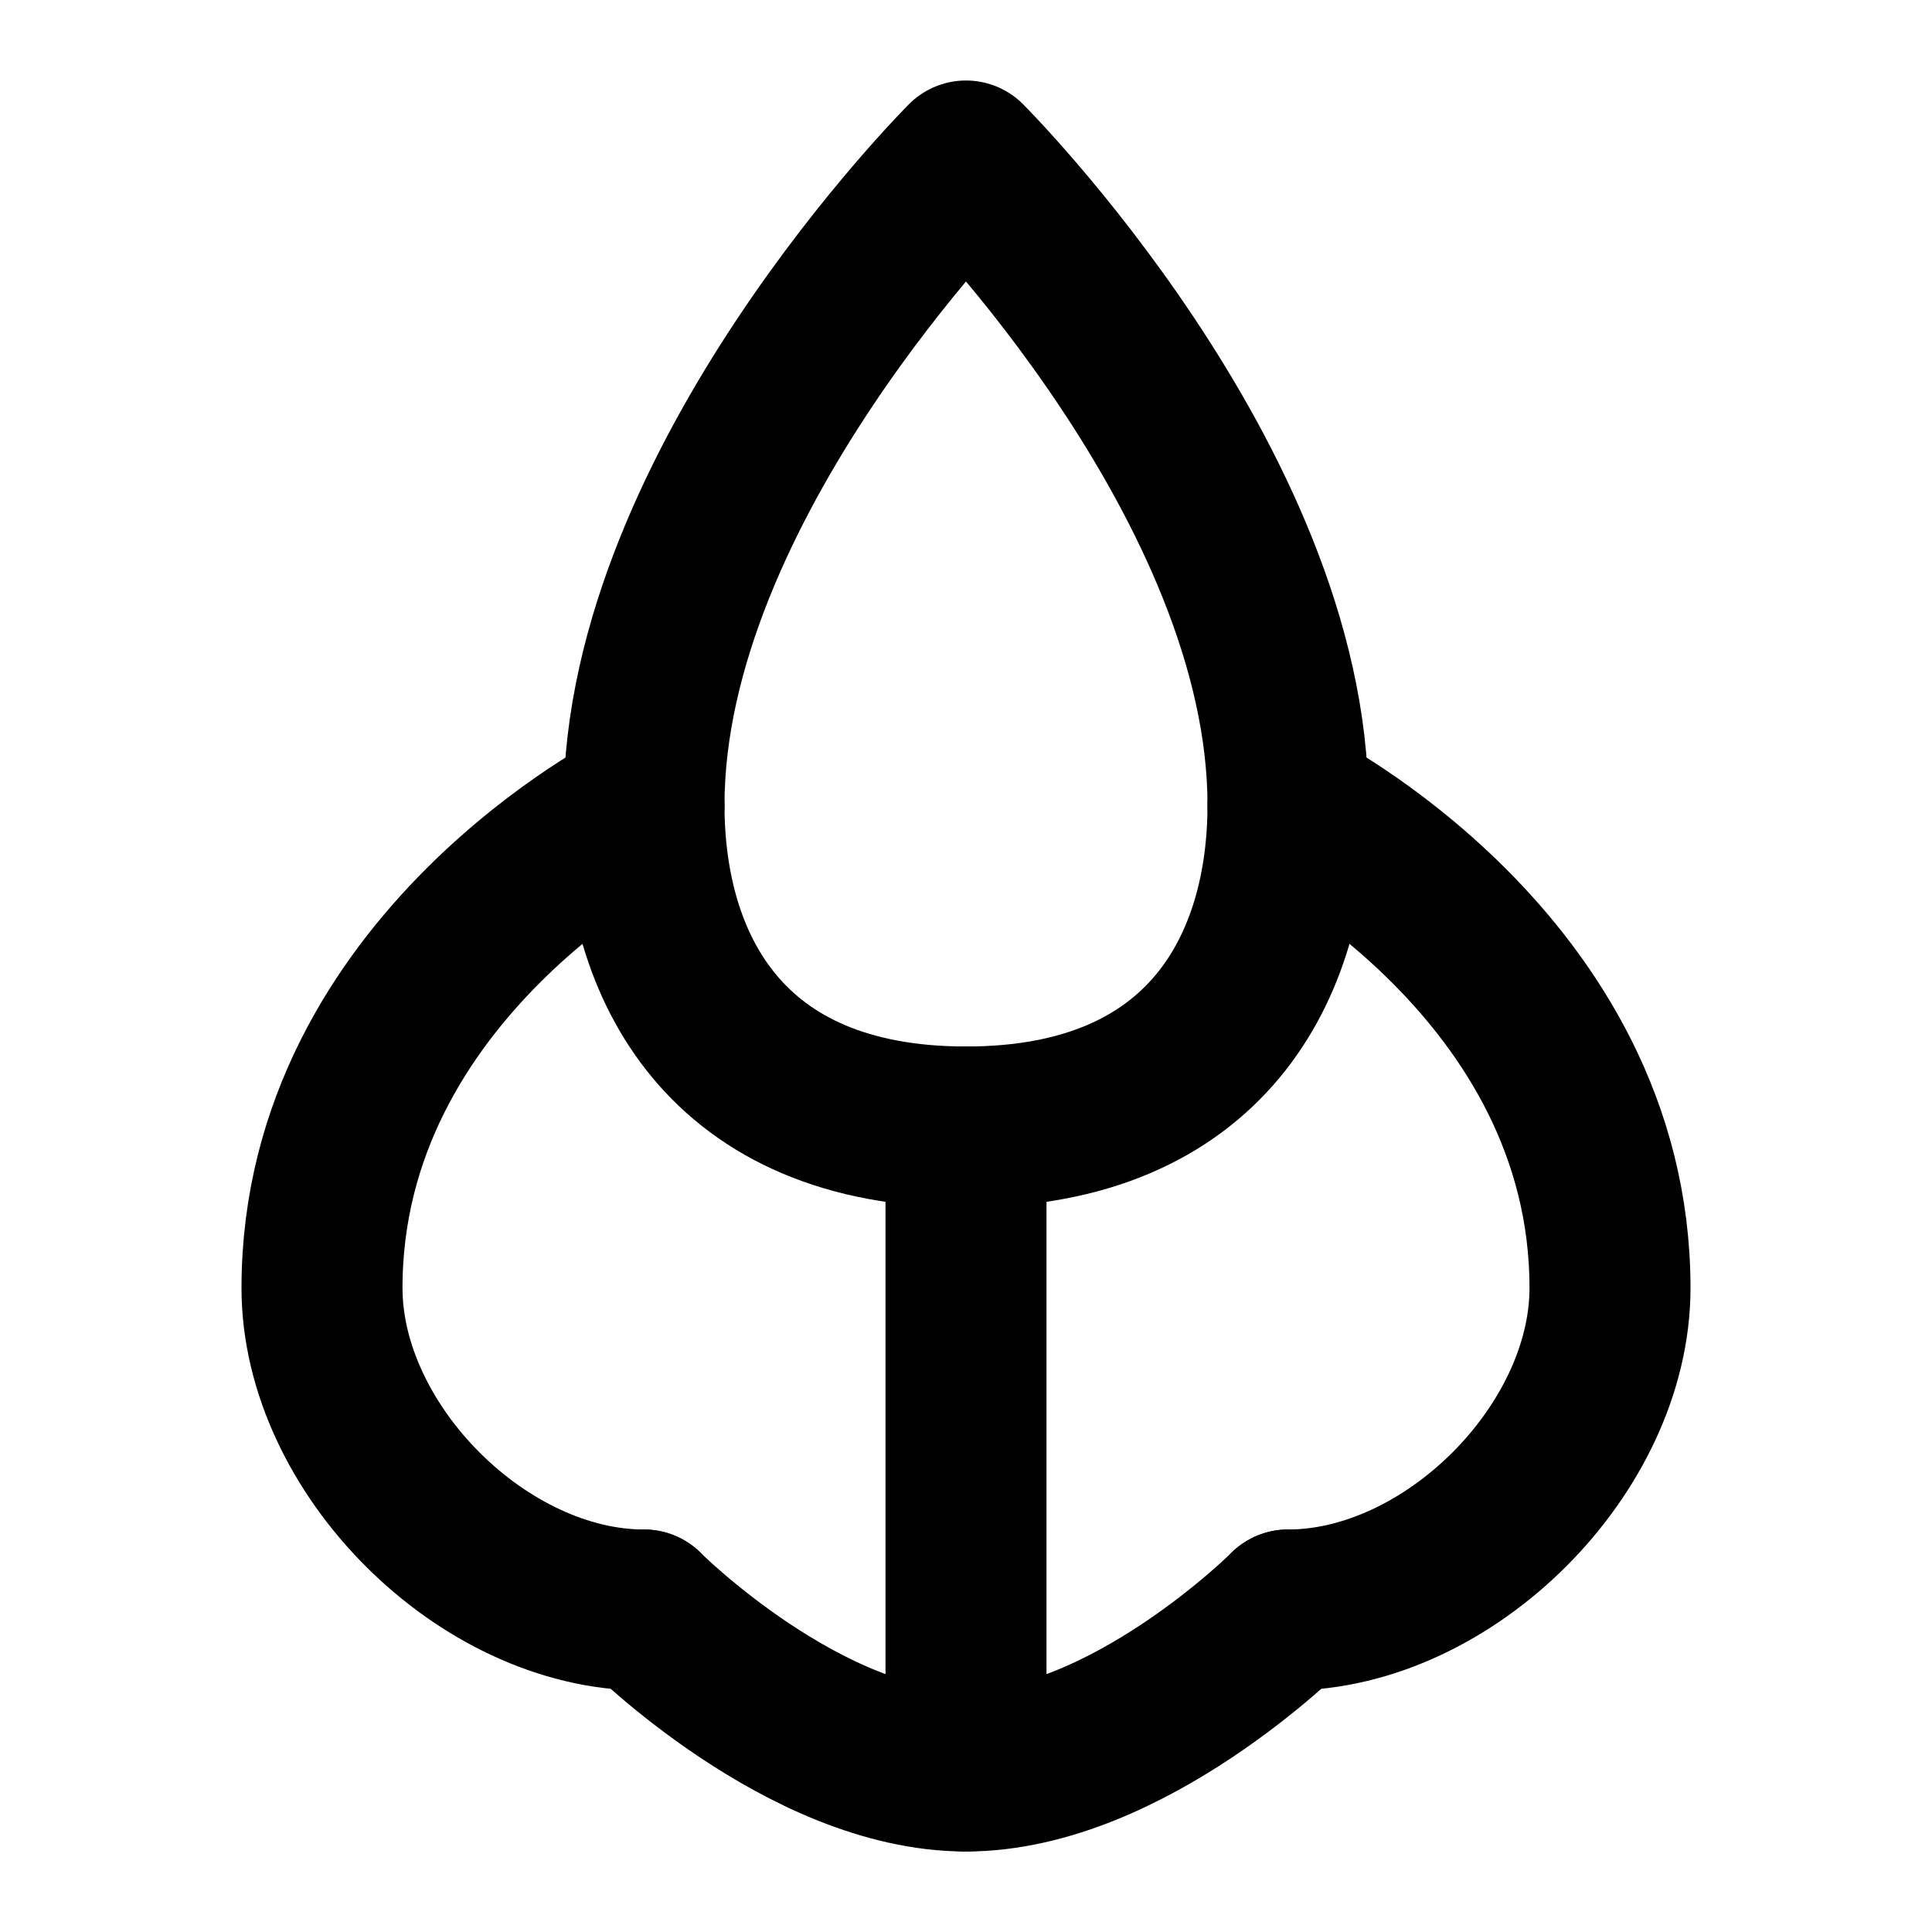
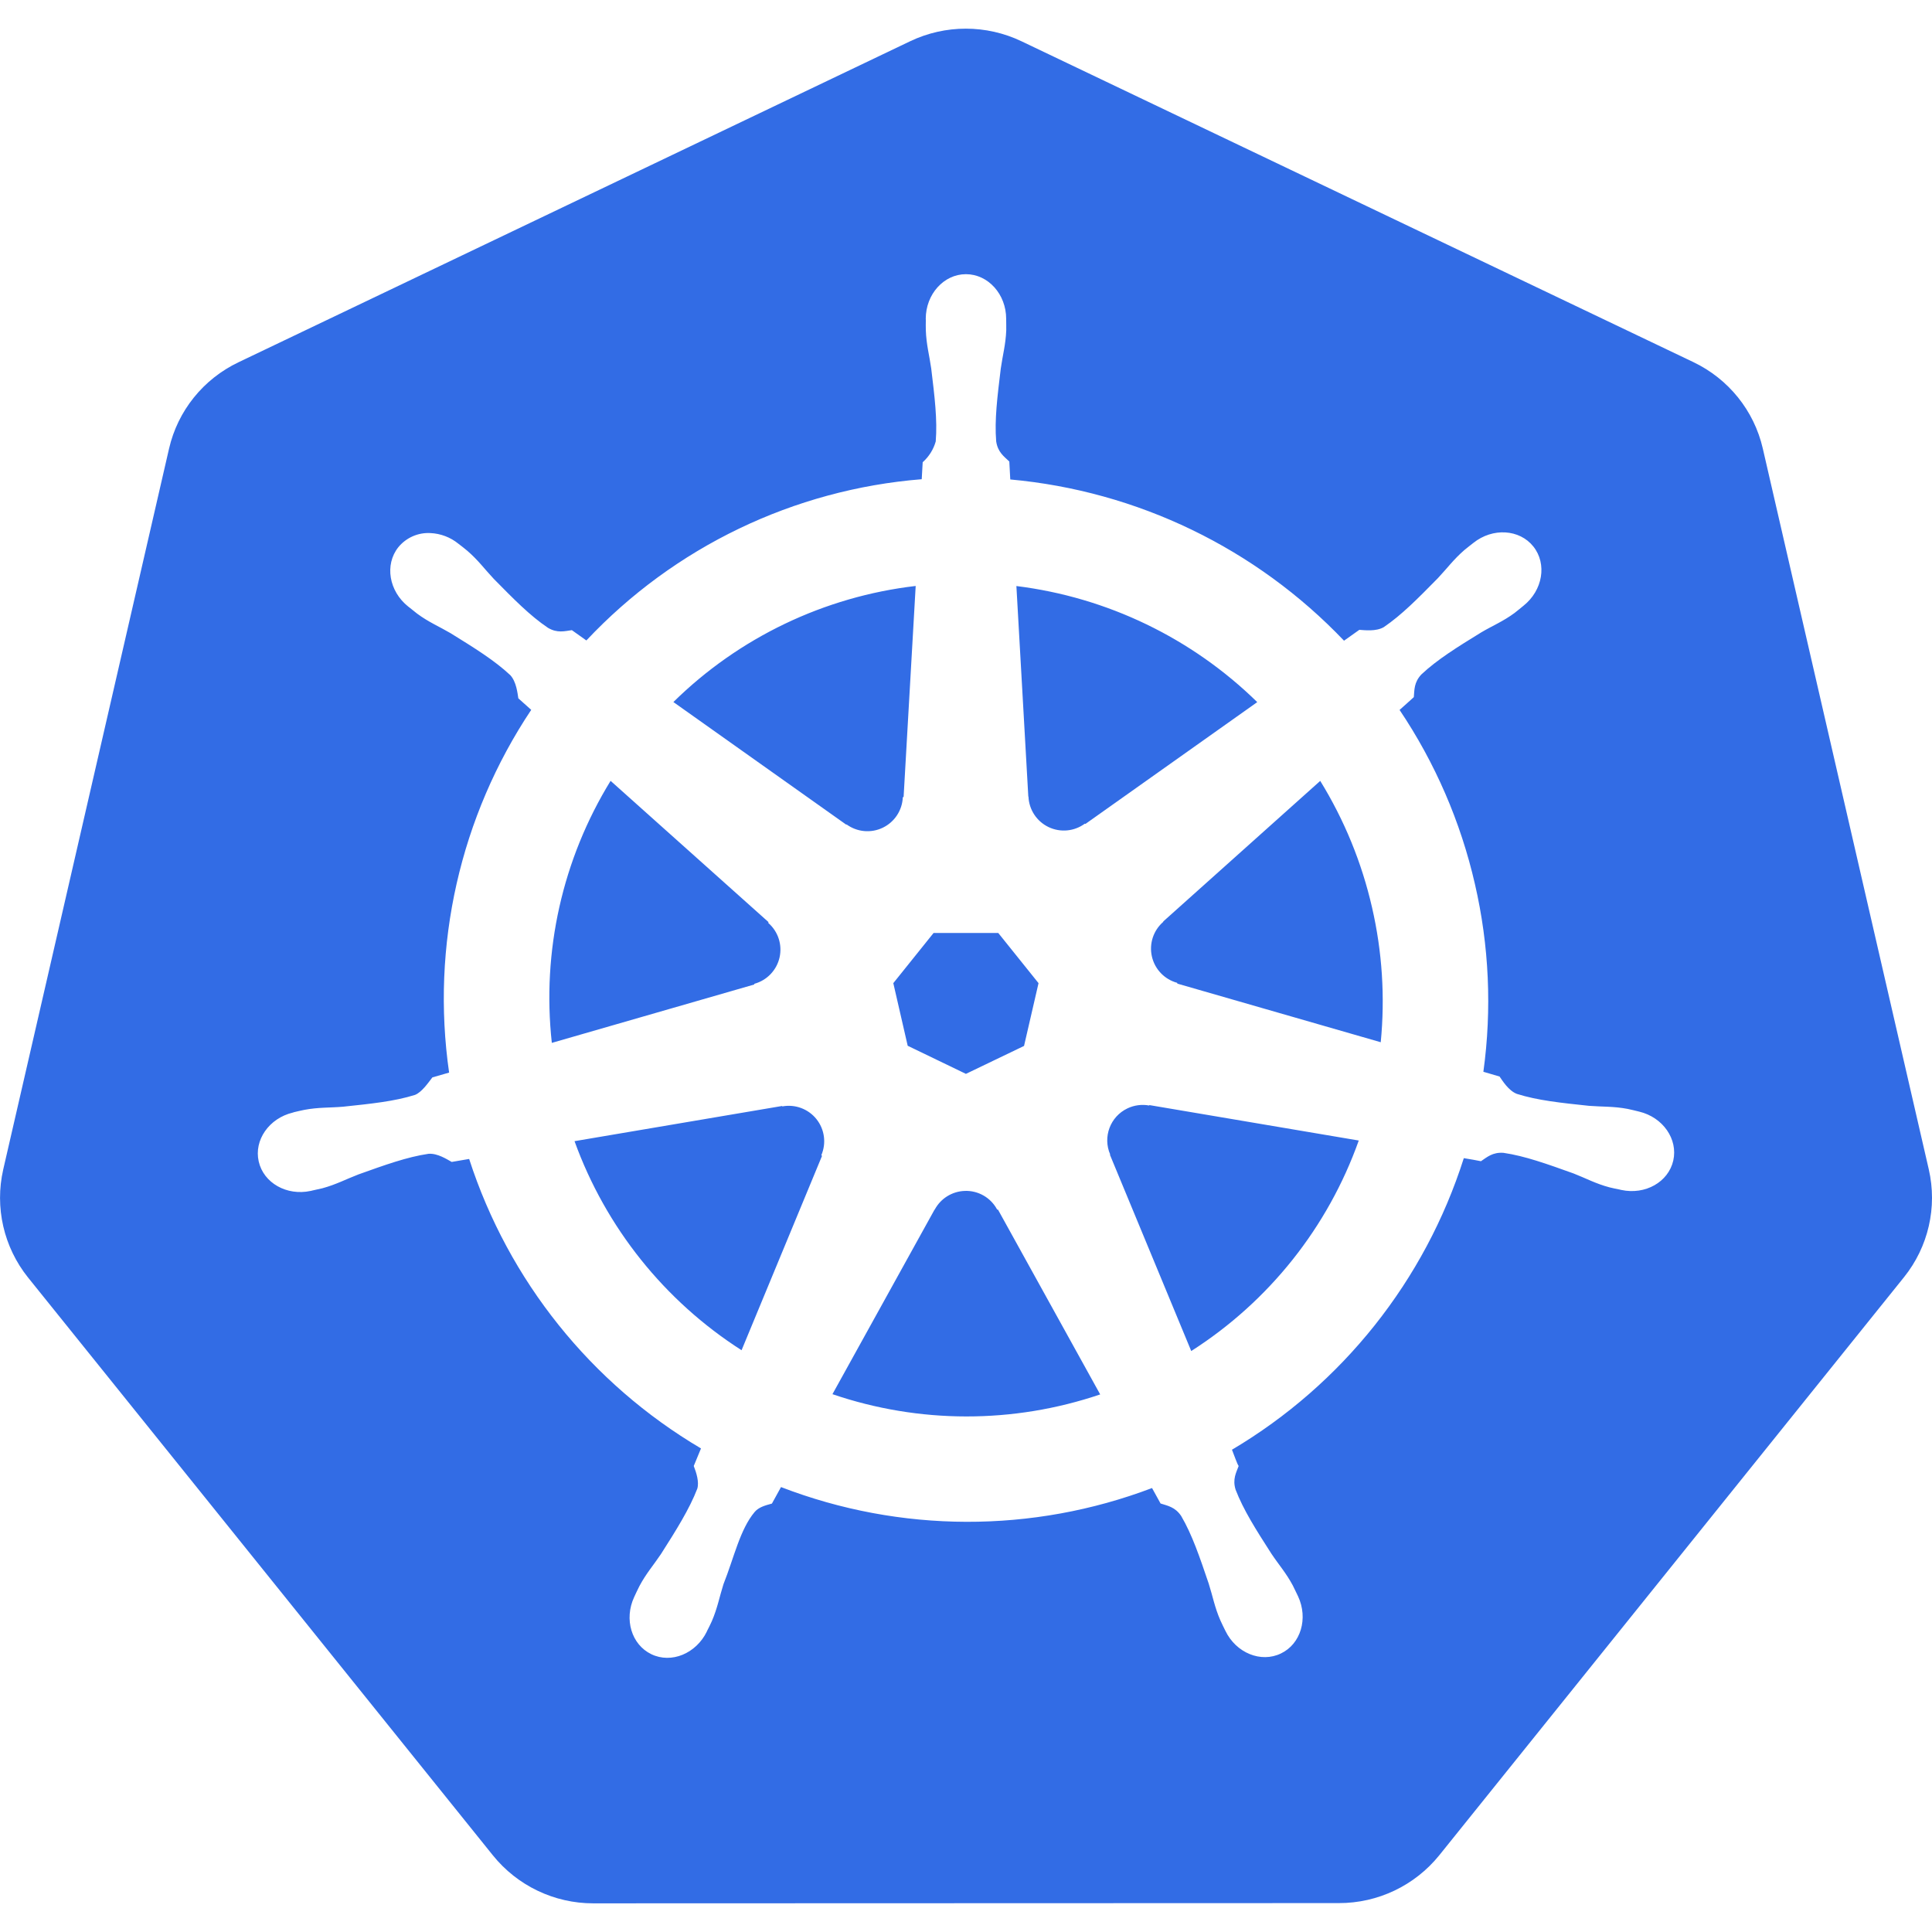
- <svg xmlns="http://www.w3.org/2000/svg" width="48" height="48" viewBox="0 0 24 24" fill="none">
-   <path d="M12 2C12 2 8 6 8 10C8 12 9 14 12 14C15 14 16 12 16 10C16 6 12 2 12 2Z" stroke="currentColor" stroke-width="2" stroke-linecap="round" stroke-linejoin="round" />
-   <path d="M8 10C8 10 4 12 4 16C4 18 6 20 8 20" stroke="currentColor" stroke-width="2" stroke-linecap="round" stroke-linejoin="round" />
-   <path d="M16 10C16 10 20 12 20 16C20 18 18 20 16 20" stroke="currentColor" stroke-width="2" stroke-linecap="round" stroke-linejoin="round" />
-   <path d="M12 14C12 14 12 18 12 20C12 22 12 22 12 22" stroke="currentColor" stroke-width="2" stroke-linecap="round" stroke-linejoin="round" />
-   <path d="M8 20C8 20 10 22 12 22C14 22 16 20 16 20" stroke="currentColor" stroke-width="2" stroke-linecap="round" stroke-linejoin="round" />
+ <svg xmlns="http://www.w3.org/2000/svg" fill="#326CE5" role="img" viewBox="0 0 24 24">
+   <path d="M10.204 14.35l.007.01-.999 2.413a5.171 5.171 0 0 1-2.075-2.597l2.578-.437.004.005a.44.44 0 0 1 .484.606zm-.833-2.129a.44.44 0 0 0 .173-.756l.002-.011L7.585 9.7a5.143 5.143 0 0 0-.73 3.255l2.514-.725.002-.009zm1.145-1.98a.44.44 0 0 0 .699-.337l.01-.005.15-2.62a5.144 5.144 0 0 0-3.01 1.442l2.147 1.523.004-.002zm.76 2.75l.723.349.722-.347.18-.78-.5-.623h-.804l-.5.623.179.779zm1.5-3.095a.44.44 0 0 0 .7.336l.008.003 2.134-1.513a5.188 5.188 0 0 0-2.992-1.442l.148 2.615.002.001zm10.876 5.97l-5.773 7.181a1.6 1.6 0 0 1-1.248.594l-9.261.003a1.6 1.6 0 0 1-1.247-.596l-5.776-7.18a1.583 1.583 0 0 1-.307-1.34L2.1 5.573c.108-.47.425-.864.863-1.073L11.305.513a1.606 1.606 0 0 1 1.385 0l8.345 3.985c.438.209.755.604.863 1.073l2.062 8.955c.108.47-.005.963-.308 1.34zm-3.289-2.057c-.042-.01-.103-.026-.145-.034-.174-.033-.315-.025-.479-.038-.35-.037-.638-.067-.895-.148-.105-.04-.18-.165-.216-.216l-.201-.059a6.45 6.45 0 0 0-.105-2.332 6.465 6.465 0 0 0-.936-2.163c.052-.047.15-.133.177-.159.008-.09.001-.183.094-.282.197-.185.444-.338.743-.522.142-.084.273-.137.415-.242.032-.024.076-.062.11-.089.24-.191.295-.52.123-.736-.172-.216-.506-.236-.745-.045-.034.027-.08.062-.111.088-.134.116-.217.23-.33.35-.246.25-.45.458-.673.609-.097.056-.239.037-.303.033l-.19.135a6.545 6.545 0 0 0-4.146-2.003l-.012-.223c-.065-.062-.143-.115-.163-.25-.022-.268.015-.557.057-.905.023-.163.061-.298.068-.475.001-.04-.001-.099-.001-.142 0-.306-.224-.555-.5-.555-.275 0-.499.249-.499.555l.001.014c0 .041-.002.092 0 .128.006.177.044.312.067.475.042.348.078.637.056.906a.545.545 0 0 1-.162.258l-.012.211a6.424 6.424 0 0 0-4.166 2.003 8.373 8.373 0 0 1-.18-.128c-.09.012-.18.04-.297-.029-.223-.15-.427-.358-.673-.608-.113-.12-.195-.234-.329-.349-.03-.026-.077-.062-.111-.088a.594.594 0 0 0-.348-.132.481.481 0 0 0-.398.176c-.172.216-.117.546.123.737l.007.005.104.083c.142.105.272.159.414.242.299.185.546.338.743.522.076.082.09.226.1.288l.16.143a6.462 6.462 0 0 0-1.02 4.506l-.208.06c-.055.072-.133.184-.215.217-.257.081-.546.11-.895.147-.164.014-.305.006-.48.039-.037.007-.09.02-.133.03l-.004.002-.007.002c-.295.071-.484.342-.423.608.061.267.349.429.645.365l.007-.001.01-.003.129-.029c.17-.046.294-.113.448-.172.33-.118.604-.217.87-.256.112-.009.23.069.288.101l.217-.037a6.5 6.5 0 0 0 2.88 3.596l-.09.218c.033.084.069.199.044.282-.097.252-.263.517-.452.813-.091.136-.185.242-.268.399-.02.037-.045.095-.064.134-.128.275-.034.591.213.71.248.12.556-.007.69-.282v-.002c.02-.039.046-.09.062-.127.07-.162.094-.301.144-.458.132-.332.205-.68.387-.897.05-.06.13-.082.215-.105l.113-.205a6.453 6.453 0 0 0 4.609.012l.106.192c.086.028.18.042.256.155.136.232.229.507.342.84.05.156.074.295.145.457.016.037.043.09.062.129.133.276.442.402.69.282.247-.118.341-.435.213-.71-.02-.039-.045-.096-.065-.134-.083-.156-.177-.261-.268-.398-.19-.296-.346-.541-.443-.793-.04-.13.007-.21.038-.294-.018-.022-.059-.144-.083-.202a6.499 6.499 0 0 0 2.88-3.622c.064.01.176.03.213.038.075-.05.144-.114.28-.104.266.039.54.138.87.256.154.06.277.128.448.173.036.01.088.019.13.028l.009.003.007.001c.297.064.584-.098.645-.365.06-.266-.128-.537-.423-.608zM16.4 9.701l-1.95 1.746v.005a.44.44 0 0 0 .173.757l.003.01 2.526.728a5.199 5.199 0 0 0-.108-1.674A5.208 5.208 0 0 0 16.4 9.7zm-4.013 5.325a.437.437 0 0 0-.404-.232.44.44 0 0 0-.372.233h-.002l-1.268 2.292a5.164 5.164 0 0 0 3.326.003l-1.27-2.296h-.01zm1.888-1.293a.44.44 0 0 0-.27.036.44.44 0 0 0-.214.572l-.003.004 1.01 2.438a5.15 5.15 0 0 0 2.081-2.615l-2.6-.44-.004.005z" />
</svg>
